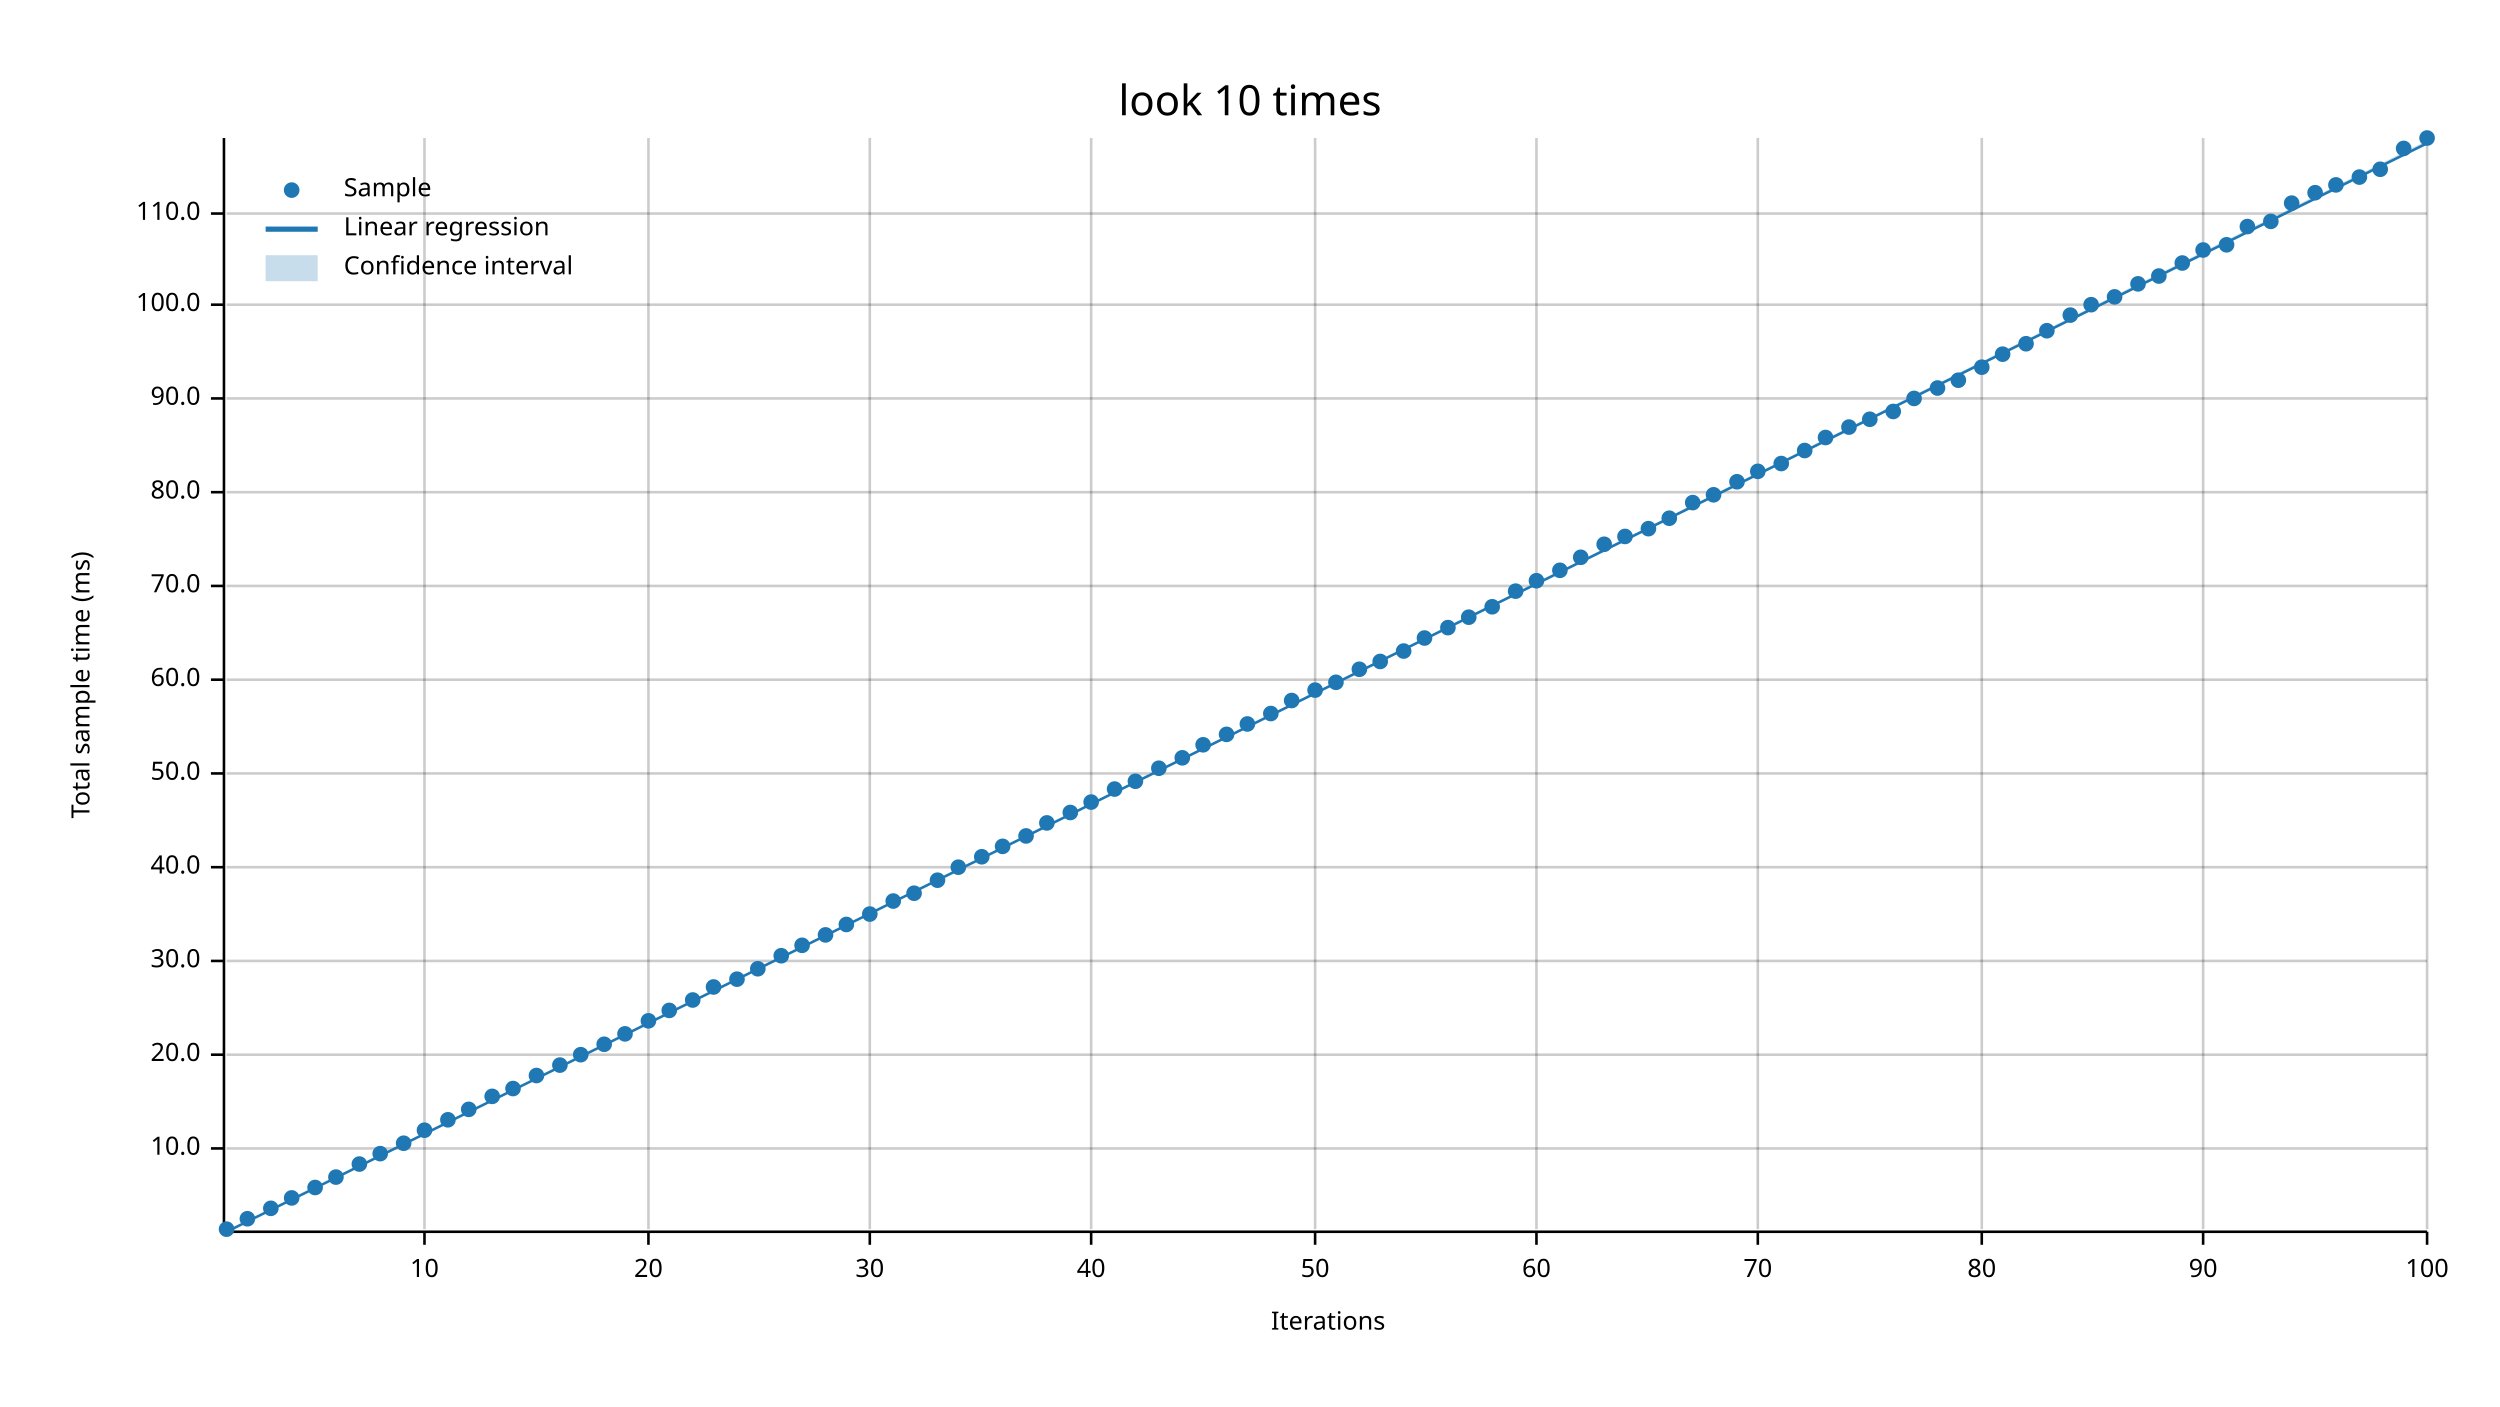
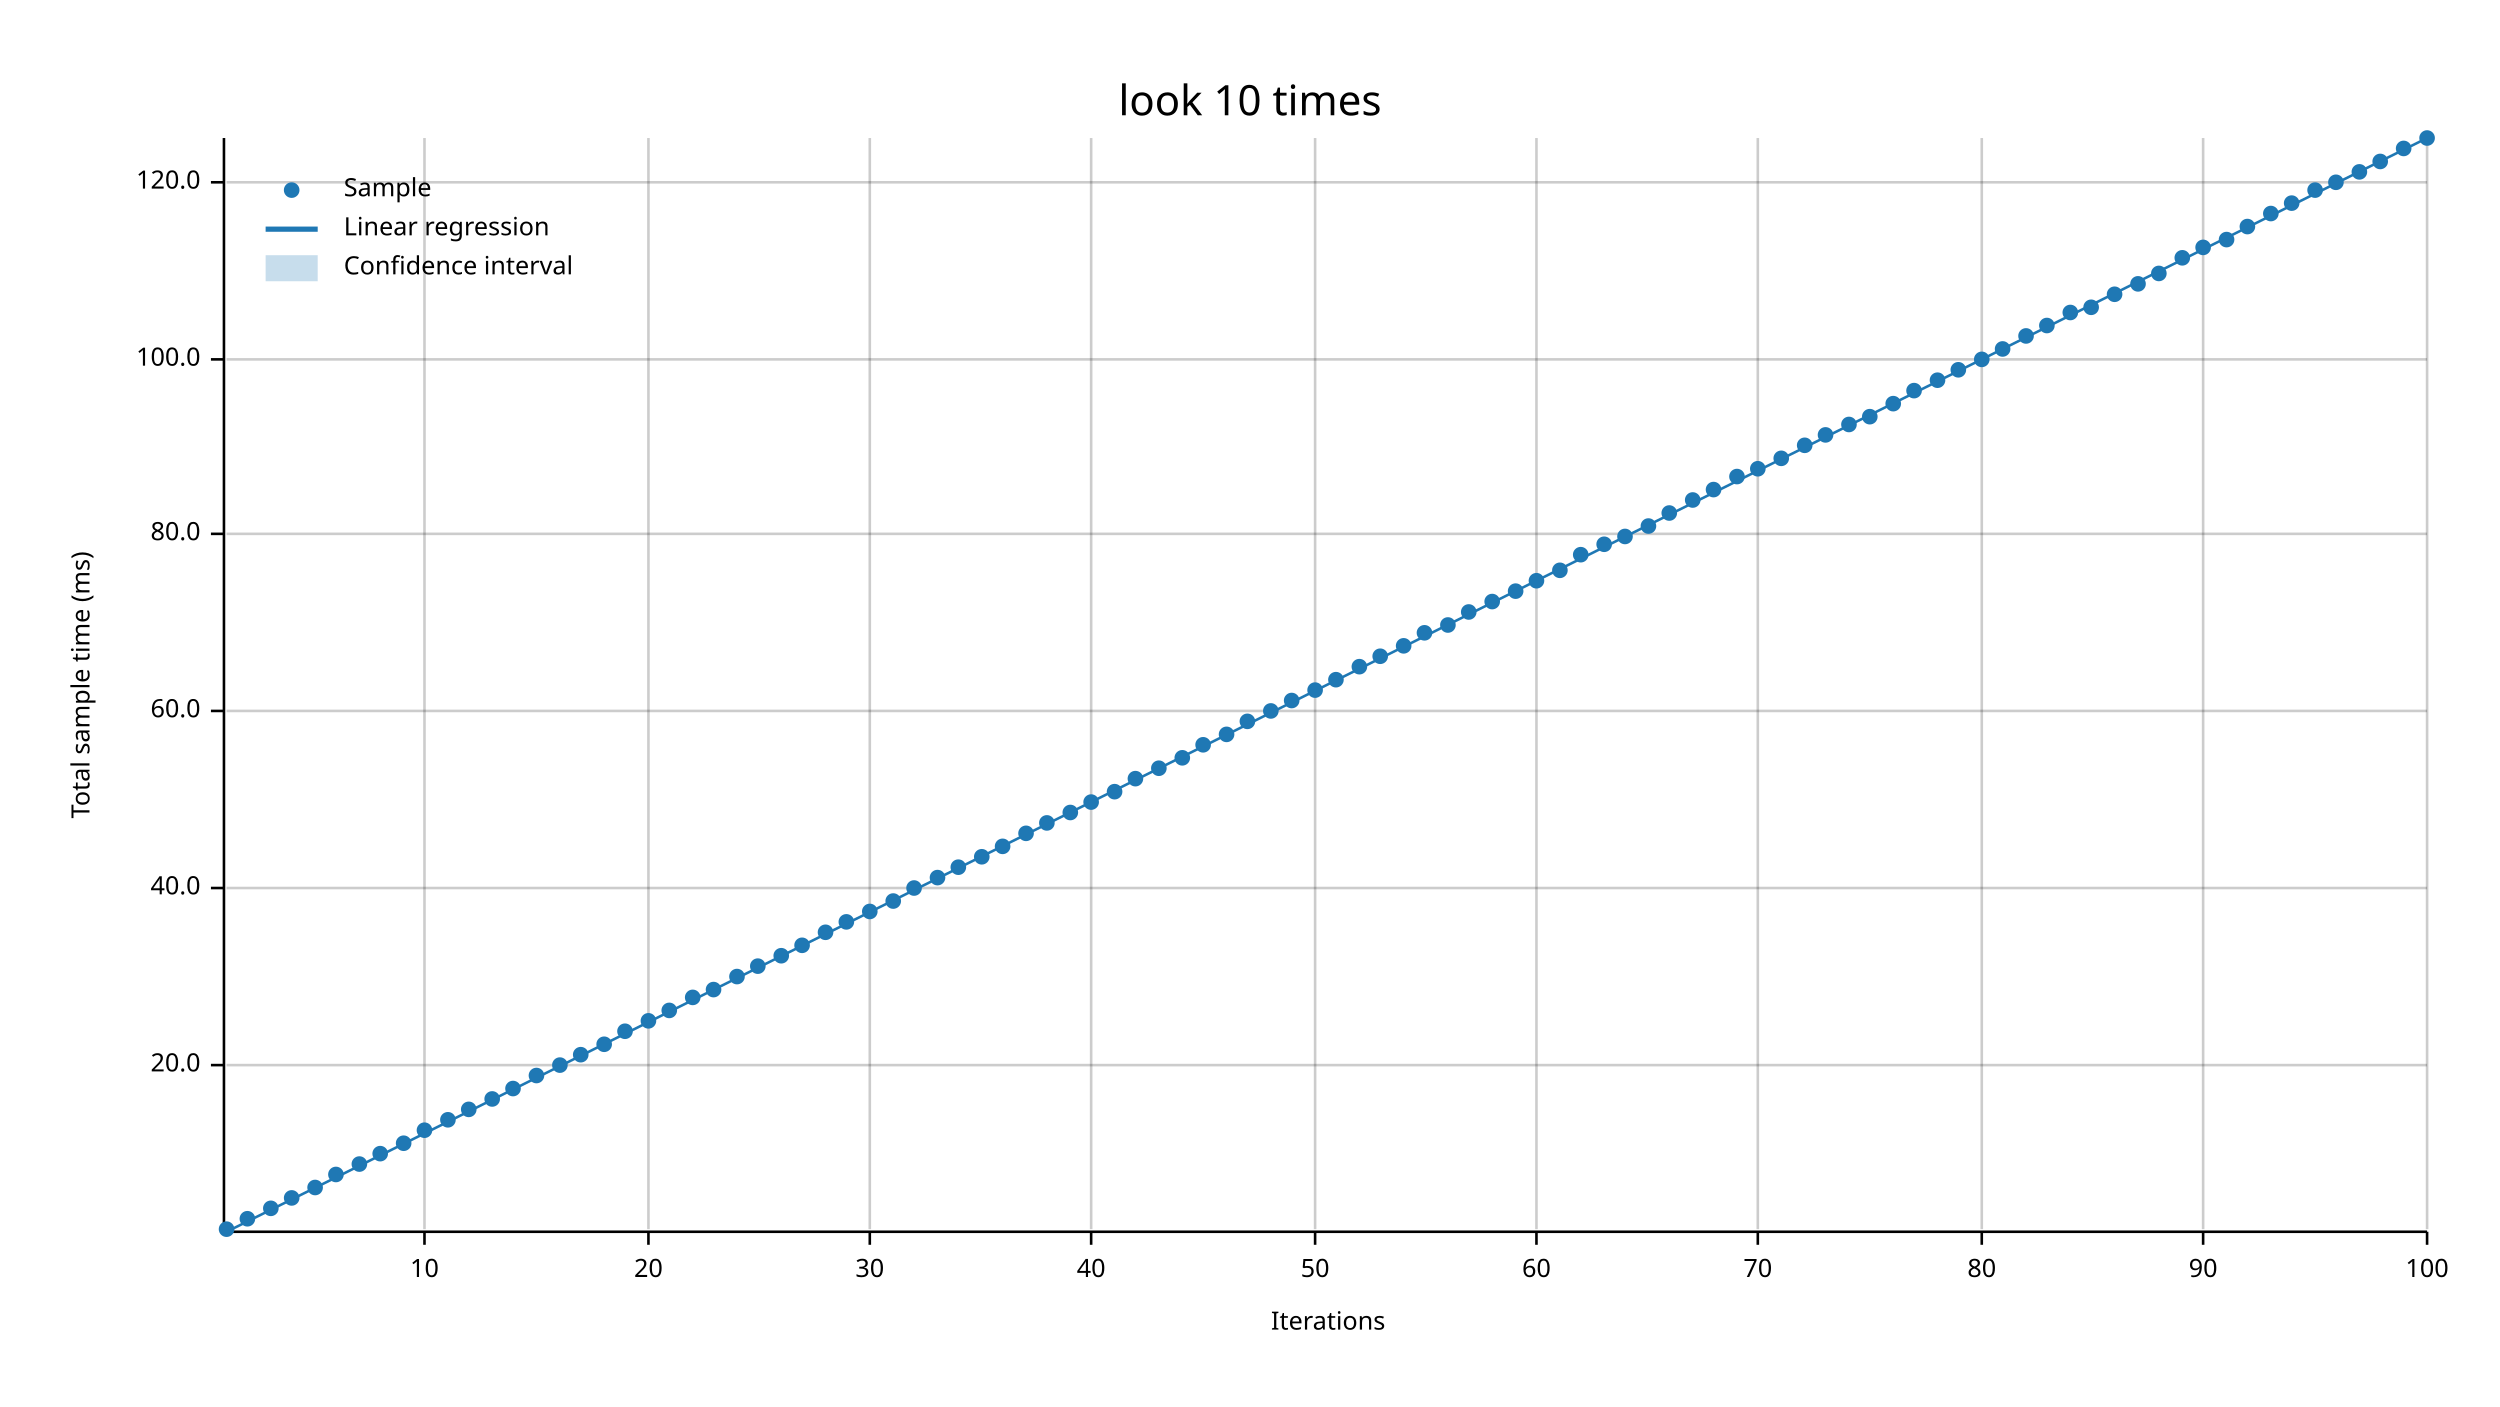
<svg xmlns="http://www.w3.org/2000/svg" width="960" height="540" viewBox="0 0 960 540">
  <text x="480" y="32" dy="0.76em" text-anchor="middle" font-family="sans-serif" font-size="16.129" opacity="1" fill="#000000">
look 10 times
</text>
  <text x="27" y="263" dy="0.76em" text-anchor="middle" font-family="sans-serif" font-size="9.677" opacity="1" fill="#000000" transform="rotate(270, 27, 263)">
Total sample time (ms)
</text>
  <text x="510" y="513" dy="-0.5ex" text-anchor="middle" font-family="sans-serif" font-size="9.677" opacity="1" fill="#000000">
Iterations
</text>
  <line opacity="0.2" stroke="#000000" stroke-width="1" x1="163" y1="472" x2="163" y2="53" />
  <line opacity="0.2" stroke="#000000" stroke-width="1" x1="249" y1="472" x2="249" y2="53" />
  <line opacity="0.2" stroke="#000000" stroke-width="1" x1="334" y1="472" x2="334" y2="53" />
  <line opacity="0.2" stroke="#000000" stroke-width="1" x1="419" y1="472" x2="419" y2="53" />
  <line opacity="0.2" stroke="#000000" stroke-width="1" x1="505" y1="472" x2="505" y2="53" />
  <line opacity="0.2" stroke="#000000" stroke-width="1" x1="590" y1="472" x2="590" y2="53" />
  <line opacity="0.2" stroke="#000000" stroke-width="1" x1="675" y1="472" x2="675" y2="53" />
  <line opacity="0.2" stroke="#000000" stroke-width="1" x1="761" y1="472" x2="761" y2="53" />
  <line opacity="0.2" stroke="#000000" stroke-width="1" x1="846" y1="472" x2="846" y2="53" />
  <line opacity="0.2" stroke="#000000" stroke-width="1" x1="932" y1="472" x2="932" y2="53" />
-   <line opacity="0.2" stroke="#000000" stroke-width="1" x1="87" y1="441" x2="932" y2="441" />
-   <line opacity="0.2" stroke="#000000" stroke-width="1" x1="87" y1="405" x2="932" y2="405" />
-   <line opacity="0.2" stroke="#000000" stroke-width="1" x1="87" y1="369" x2="932" y2="369" />
-   <line opacity="0.2" stroke="#000000" stroke-width="1" x1="87" y1="333" x2="932" y2="333" />
-   <line opacity="0.2" stroke="#000000" stroke-width="1" x1="87" y1="297" x2="932" y2="297" />
-   <line opacity="0.2" stroke="#000000" stroke-width="1" x1="87" y1="261" x2="932" y2="261" />
-   <line opacity="0.2" stroke="#000000" stroke-width="1" x1="87" y1="225" x2="932" y2="225" />
-   <line opacity="0.2" stroke="#000000" stroke-width="1" x1="87" y1="189" x2="932" y2="189" />
-   <line opacity="0.2" stroke="#000000" stroke-width="1" x1="87" y1="153" x2="932" y2="153" />
-   <line opacity="0.2" stroke="#000000" stroke-width="1" x1="87" y1="117" x2="932" y2="117" />
-   <line opacity="0.2" stroke="#000000" stroke-width="1" x1="87" y1="82" x2="932" y2="82" />
+   <line opacity="0.2" stroke="#000000" stroke-width="1" x1="87" y1="409" x2="932" y2="409" />
+   <line opacity="0.2" stroke="#000000" stroke-width="1" x1="87" y1="341" x2="932" y2="341" />
+   <line opacity="0.2" stroke="#000000" stroke-width="1" x1="87" y1="273" x2="932" y2="273" />
+   <line opacity="0.2" stroke="#000000" stroke-width="1" x1="87" y1="205" x2="932" y2="205" />
+   <line opacity="0.2" stroke="#000000" stroke-width="1" x1="87" y1="138" x2="932" y2="138" />
+   <line opacity="0.2" stroke="#000000" stroke-width="1" x1="87" y1="70" x2="932" y2="70" />
  <polyline fill="none" opacity="1" stroke="#000000" stroke-width="1" points="86,53 86,472 " />
-   <text x="77" y="441" dy="0.5ex" text-anchor="end" font-family="sans-serif" font-size="9.677" opacity="1" fill="#000000">
- 10.0
- </text>
-   <polyline fill="none" opacity="1" stroke="#000000" stroke-width="1" points="81,441 86,441 " />
-   <text x="77" y="405" dy="0.5ex" text-anchor="end" font-family="sans-serif" font-size="9.677" opacity="1" fill="#000000">
+   <text x="77" y="409" dy="0.5ex" text-anchor="end" font-family="sans-serif" font-size="9.677" opacity="1" fill="#000000">
20.0
</text>
-   <polyline fill="none" opacity="1" stroke="#000000" stroke-width="1" points="81,405 86,405 " />
-   <text x="77" y="369" dy="0.5ex" text-anchor="end" font-family="sans-serif" font-size="9.677" opacity="1" fill="#000000">
- 30.0
- </text>
-   <polyline fill="none" opacity="1" stroke="#000000" stroke-width="1" points="81,369 86,369 " />
-   <text x="77" y="333" dy="0.5ex" text-anchor="end" font-family="sans-serif" font-size="9.677" opacity="1" fill="#000000">
+   <polyline fill="none" opacity="1" stroke="#000000" stroke-width="1" points="81,409 86,409 " />
+   <text x="77" y="341" dy="0.5ex" text-anchor="end" font-family="sans-serif" font-size="9.677" opacity="1" fill="#000000">
40.0
</text>
-   <polyline fill="none" opacity="1" stroke="#000000" stroke-width="1" points="81,333 86,333 " />
-   <text x="77" y="297" dy="0.5ex" text-anchor="end" font-family="sans-serif" font-size="9.677" opacity="1" fill="#000000">
- 50.0
- </text>
-   <polyline fill="none" opacity="1" stroke="#000000" stroke-width="1" points="81,297 86,297 " />
-   <text x="77" y="261" dy="0.5ex" text-anchor="end" font-family="sans-serif" font-size="9.677" opacity="1" fill="#000000">
+   <polyline fill="none" opacity="1" stroke="#000000" stroke-width="1" points="81,341 86,341 " />
+   <text x="77" y="273" dy="0.5ex" text-anchor="end" font-family="sans-serif" font-size="9.677" opacity="1" fill="#000000">
60.0
</text>
-   <polyline fill="none" opacity="1" stroke="#000000" stroke-width="1" points="81,261 86,261 " />
-   <text x="77" y="225" dy="0.5ex" text-anchor="end" font-family="sans-serif" font-size="9.677" opacity="1" fill="#000000">
- 70.0
- </text>
-   <polyline fill="none" opacity="1" stroke="#000000" stroke-width="1" points="81,225 86,225 " />
-   <text x="77" y="189" dy="0.5ex" text-anchor="end" font-family="sans-serif" font-size="9.677" opacity="1" fill="#000000">
+   <polyline fill="none" opacity="1" stroke="#000000" stroke-width="1" points="81,273 86,273 " />
+   <text x="77" y="205" dy="0.5ex" text-anchor="end" font-family="sans-serif" font-size="9.677" opacity="1" fill="#000000">
80.0
</text>
-   <polyline fill="none" opacity="1" stroke="#000000" stroke-width="1" points="81,189 86,189 " />
-   <text x="77" y="153" dy="0.5ex" text-anchor="end" font-family="sans-serif" font-size="9.677" opacity="1" fill="#000000">
- 90.0
- </text>
-   <polyline fill="none" opacity="1" stroke="#000000" stroke-width="1" points="81,153 86,153 " />
-   <text x="77" y="117" dy="0.5ex" text-anchor="end" font-family="sans-serif" font-size="9.677" opacity="1" fill="#000000">
+   <polyline fill="none" opacity="1" stroke="#000000" stroke-width="1" points="81,205 86,205 " />
+   <text x="77" y="138" dy="0.5ex" text-anchor="end" font-family="sans-serif" font-size="9.677" opacity="1" fill="#000000">
100.0
</text>
-   <polyline fill="none" opacity="1" stroke="#000000" stroke-width="1" points="81,117 86,117 " />
-   <text x="77" y="82" dy="0.5ex" text-anchor="end" font-family="sans-serif" font-size="9.677" opacity="1" fill="#000000">
- 110.0
- </text>
-   <polyline fill="none" opacity="1" stroke="#000000" stroke-width="1" points="81,82 86,82 " />
+   <polyline fill="none" opacity="1" stroke="#000000" stroke-width="1" points="81,138 86,138 " />
+   <text x="77" y="70" dy="0.5ex" text-anchor="end" font-family="sans-serif" font-size="9.677" opacity="1" fill="#000000">
+ 120.0
+ </text>
+   <polyline fill="none" opacity="1" stroke="#000000" stroke-width="1" points="81,70 86,70 " />
  <polyline fill="none" opacity="1" stroke="#000000" stroke-width="1" points="87,473 932,473 " />
  <text x="163" y="483" dy="0.76em" text-anchor="middle" font-family="sans-serif" font-size="9.677" opacity="1" fill="#000000">
10
</text>
  <polyline fill="none" opacity="1" stroke="#000000" stroke-width="1" points="163,473 163,478 " />
  <text x="249" y="483" dy="0.76em" text-anchor="middle" font-family="sans-serif" font-size="9.677" opacity="1" fill="#000000">
20
</text>
  <polyline fill="none" opacity="1" stroke="#000000" stroke-width="1" points="249,473 249,478 " />
  <text x="334" y="483" dy="0.76em" text-anchor="middle" font-family="sans-serif" font-size="9.677" opacity="1" fill="#000000">
30
</text>
  <polyline fill="none" opacity="1" stroke="#000000" stroke-width="1" points="334,473 334,478 " />
  <text x="419" y="483" dy="0.76em" text-anchor="middle" font-family="sans-serif" font-size="9.677" opacity="1" fill="#000000">
40
</text>
  <polyline fill="none" opacity="1" stroke="#000000" stroke-width="1" points="419,473 419,478 " />
  <text x="505" y="483" dy="0.76em" text-anchor="middle" font-family="sans-serif" font-size="9.677" opacity="1" fill="#000000">
50
</text>
  <polyline fill="none" opacity="1" stroke="#000000" stroke-width="1" points="505,473 505,478 " />
  <text x="590" y="483" dy="0.76em" text-anchor="middle" font-family="sans-serif" font-size="9.677" opacity="1" fill="#000000">
60
</text>
  <polyline fill="none" opacity="1" stroke="#000000" stroke-width="1" points="590,473 590,478 " />
  <text x="675" y="483" dy="0.76em" text-anchor="middle" font-family="sans-serif" font-size="9.677" opacity="1" fill="#000000">
70
</text>
  <polyline fill="none" opacity="1" stroke="#000000" stroke-width="1" points="675,473 675,478 " />
  <text x="761" y="483" dy="0.76em" text-anchor="middle" font-family="sans-serif" font-size="9.677" opacity="1" fill="#000000">
80
</text>
  <polyline fill="none" opacity="1" stroke="#000000" stroke-width="1" points="761,473 761,478 " />
  <text x="846" y="483" dy="0.76em" text-anchor="middle" font-family="sans-serif" font-size="9.677" opacity="1" fill="#000000">
90
</text>
  <polyline fill="none" opacity="1" stroke="#000000" stroke-width="1" points="846,473 846,478 " />
  <text x="932" y="483" dy="0.76em" text-anchor="middle" font-family="sans-serif" font-size="9.677" opacity="1" fill="#000000">
100
</text>
  <polyline fill="none" opacity="1" stroke="#000000" stroke-width="1" points="932,473 932,478 " />
  <circle cx="87" cy="472" r="3" opacity="1" fill="#1F78B4" stroke="none" stroke-width="1" />
  <circle cx="95" cy="468" r="3" opacity="1" fill="#1F78B4" stroke="none" stroke-width="1" />
  <circle cx="104" cy="464" r="3" opacity="1" fill="#1F78B4" stroke="none" stroke-width="1" />
  <circle cx="112" cy="460" r="3" opacity="1" fill="#1F78B4" stroke="none" stroke-width="1" />
  <circle cx="121" cy="456" r="3" opacity="1" fill="#1F78B4" stroke="none" stroke-width="1" />
-   <circle cx="129" cy="452" r="3" opacity="1" fill="#1F78B4" stroke="none" stroke-width="1" />
+   <circle cx="129" cy="451" r="3" opacity="1" fill="#1F78B4" stroke="none" stroke-width="1" />
  <circle cx="138" cy="447" r="3" opacity="1" fill="#1F78B4" stroke="none" stroke-width="1" />
  <circle cx="146" cy="443" r="3" opacity="1" fill="#1F78B4" stroke="none" stroke-width="1" />
  <circle cx="155" cy="439" r="3" opacity="1" fill="#1F78B4" stroke="none" stroke-width="1" />
  <circle cx="163" cy="434" r="3" opacity="1" fill="#1F78B4" stroke="none" stroke-width="1" />
  <circle cx="172" cy="430" r="3" opacity="1" fill="#1F78B4" stroke="none" stroke-width="1" />
  <circle cx="180" cy="426" r="3" opacity="1" fill="#1F78B4" stroke="none" stroke-width="1" />
-   <circle cx="189" cy="421" r="3" opacity="1" fill="#1F78B4" stroke="none" stroke-width="1" />
+   <circle cx="189" cy="422" r="3" opacity="1" fill="#1F78B4" stroke="none" stroke-width="1" />
  <circle cx="197" cy="418" r="3" opacity="1" fill="#1F78B4" stroke="none" stroke-width="1" />
  <circle cx="206" cy="413" r="3" opacity="1" fill="#1F78B4" stroke="none" stroke-width="1" />
  <circle cx="215" cy="409" r="3" opacity="1" fill="#1F78B4" stroke="none" stroke-width="1" />
  <circle cx="223" cy="405" r="3" opacity="1" fill="#1F78B4" stroke="none" stroke-width="1" />
  <circle cx="232" cy="401" r="3" opacity="1" fill="#1F78B4" stroke="none" stroke-width="1" />
-   <circle cx="240" cy="397" r="3" opacity="1" fill="#1F78B4" stroke="none" stroke-width="1" />
+   <circle cx="240" cy="396" r="3" opacity="1" fill="#1F78B4" stroke="none" stroke-width="1" />
  <circle cx="249" cy="392" r="3" opacity="1" fill="#1F78B4" stroke="none" stroke-width="1" />
  <circle cx="257" cy="388" r="3" opacity="1" fill="#1F78B4" stroke="none" stroke-width="1" />
-   <circle cx="266" cy="384" r="3" opacity="1" fill="#1F78B4" stroke="none" stroke-width="1" />
-   <circle cx="274" cy="379" r="3" opacity="1" fill="#1F78B4" stroke="none" stroke-width="1" />
-   <circle cx="283" cy="376" r="3" opacity="1" fill="#1F78B4" stroke="none" stroke-width="1" />
-   <circle cx="291" cy="372" r="3" opacity="1" fill="#1F78B4" stroke="none" stroke-width="1" />
+   <circle cx="266" cy="383" r="3" opacity="1" fill="#1F78B4" stroke="none" stroke-width="1" />
+   <circle cx="274" cy="380" r="3" opacity="1" fill="#1F78B4" stroke="none" stroke-width="1" />
+   <circle cx="283" cy="375" r="3" opacity="1" fill="#1F78B4" stroke="none" stroke-width="1" />
+   <circle cx="291" cy="371" r="3" opacity="1" fill="#1F78B4" stroke="none" stroke-width="1" />
  <circle cx="300" cy="367" r="3" opacity="1" fill="#1F78B4" stroke="none" stroke-width="1" />
  <circle cx="308" cy="363" r="3" opacity="1" fill="#1F78B4" stroke="none" stroke-width="1" />
-   <circle cx="317" cy="359" r="3" opacity="1" fill="#1F78B4" stroke="none" stroke-width="1" />
-   <circle cx="325" cy="355" r="3" opacity="1" fill="#1F78B4" stroke="none" stroke-width="1" />
-   <circle cx="334" cy="351" r="3" opacity="1" fill="#1F78B4" stroke="none" stroke-width="1" />
+   <circle cx="317" cy="358" r="3" opacity="1" fill="#1F78B4" stroke="none" stroke-width="1" />
+   <circle cx="325" cy="354" r="3" opacity="1" fill="#1F78B4" stroke="none" stroke-width="1" />
+   <circle cx="334" cy="350" r="3" opacity="1" fill="#1F78B4" stroke="none" stroke-width="1" />
  <circle cx="343" cy="346" r="3" opacity="1" fill="#1F78B4" stroke="none" stroke-width="1" />
-   <circle cx="351" cy="343" r="3" opacity="1" fill="#1F78B4" stroke="none" stroke-width="1" />
-   <circle cx="360" cy="338" r="3" opacity="1" fill="#1F78B4" stroke="none" stroke-width="1" />
+   <circle cx="351" cy="341" r="3" opacity="1" fill="#1F78B4" stroke="none" stroke-width="1" />
+   <circle cx="360" cy="337" r="3" opacity="1" fill="#1F78B4" stroke="none" stroke-width="1" />
  <circle cx="368" cy="333" r="3" opacity="1" fill="#1F78B4" stroke="none" stroke-width="1" />
  <circle cx="377" cy="329" r="3" opacity="1" fill="#1F78B4" stroke="none" stroke-width="1" />
  <circle cx="385" cy="325" r="3" opacity="1" fill="#1F78B4" stroke="none" stroke-width="1" />
-   <circle cx="394" cy="321" r="3" opacity="1" fill="#1F78B4" stroke="none" stroke-width="1" />
+   <circle cx="394" cy="320" r="3" opacity="1" fill="#1F78B4" stroke="none" stroke-width="1" />
  <circle cx="402" cy="316" r="3" opacity="1" fill="#1F78B4" stroke="none" stroke-width="1" />
  <circle cx="411" cy="312" r="3" opacity="1" fill="#1F78B4" stroke="none" stroke-width="1" />
  <circle cx="419" cy="308" r="3" opacity="1" fill="#1F78B4" stroke="none" stroke-width="1" />
-   <circle cx="428" cy="303" r="3" opacity="1" fill="#1F78B4" stroke="none" stroke-width="1" />
-   <circle cx="436" cy="300" r="3" opacity="1" fill="#1F78B4" stroke="none" stroke-width="1" />
+   <circle cx="428" cy="304" r="3" opacity="1" fill="#1F78B4" stroke="none" stroke-width="1" />
+   <circle cx="436" cy="299" r="3" opacity="1" fill="#1F78B4" stroke="none" stroke-width="1" />
  <circle cx="445" cy="295" r="3" opacity="1" fill="#1F78B4" stroke="none" stroke-width="1" />
  <circle cx="454" cy="291" r="3" opacity="1" fill="#1F78B4" stroke="none" stroke-width="1" />
  <circle cx="462" cy="286" r="3" opacity="1" fill="#1F78B4" stroke="none" stroke-width="1" />
  <circle cx="471" cy="282" r="3" opacity="1" fill="#1F78B4" stroke="none" stroke-width="1" />
-   <circle cx="479" cy="278" r="3" opacity="1" fill="#1F78B4" stroke="none" stroke-width="1" />
-   <circle cx="488" cy="274" r="3" opacity="1" fill="#1F78B4" stroke="none" stroke-width="1" />
+   <circle cx="479" cy="277" r="3" opacity="1" fill="#1F78B4" stroke="none" stroke-width="1" />
+   <circle cx="488" cy="273" r="3" opacity="1" fill="#1F78B4" stroke="none" stroke-width="1" />
  <circle cx="496" cy="269" r="3" opacity="1" fill="#1F78B4" stroke="none" stroke-width="1" />
  <circle cx="505" cy="265" r="3" opacity="1" fill="#1F78B4" stroke="none" stroke-width="1" />
-   <circle cx="513" cy="262" r="3" opacity="1" fill="#1F78B4" stroke="none" stroke-width="1" />
-   <circle cx="522" cy="257" r="3" opacity="1" fill="#1F78B4" stroke="none" stroke-width="1" />
-   <circle cx="530" cy="254" r="3" opacity="1" fill="#1F78B4" stroke="none" stroke-width="1" />
-   <circle cx="539" cy="250" r="3" opacity="1" fill="#1F78B4" stroke="none" stroke-width="1" />
-   <circle cx="547" cy="245" r="3" opacity="1" fill="#1F78B4" stroke="none" stroke-width="1" />
-   <circle cx="556" cy="241" r="3" opacity="1" fill="#1F78B4" stroke="none" stroke-width="1" />
-   <circle cx="564" cy="237" r="3" opacity="1" fill="#1F78B4" stroke="none" stroke-width="1" />
-   <circle cx="573" cy="233" r="3" opacity="1" fill="#1F78B4" stroke="none" stroke-width="1" />
+   <circle cx="513" cy="261" r="3" opacity="1" fill="#1F78B4" stroke="none" stroke-width="1" />
+   <circle cx="522" cy="256" r="3" opacity="1" fill="#1F78B4" stroke="none" stroke-width="1" />
+   <circle cx="530" cy="252" r="3" opacity="1" fill="#1F78B4" stroke="none" stroke-width="1" />
+   <circle cx="539" cy="248" r="3" opacity="1" fill="#1F78B4" stroke="none" stroke-width="1" />
+   <circle cx="547" cy="243" r="3" opacity="1" fill="#1F78B4" stroke="none" stroke-width="1" />
+   <circle cx="556" cy="240" r="3" opacity="1" fill="#1F78B4" stroke="none" stroke-width="1" />
+   <circle cx="564" cy="235" r="3" opacity="1" fill="#1F78B4" stroke="none" stroke-width="1" />
+   <circle cx="573" cy="231" r="3" opacity="1" fill="#1F78B4" stroke="none" stroke-width="1" />
  <circle cx="582" cy="227" r="3" opacity="1" fill="#1F78B4" stroke="none" stroke-width="1" />
  <circle cx="590" cy="223" r="3" opacity="1" fill="#1F78B4" stroke="none" stroke-width="1" />
  <circle cx="599" cy="219" r="3" opacity="1" fill="#1F78B4" stroke="none" stroke-width="1" />
-   <circle cx="607" cy="214" r="3" opacity="1" fill="#1F78B4" stroke="none" stroke-width="1" />
+   <circle cx="607" cy="213" r="3" opacity="1" fill="#1F78B4" stroke="none" stroke-width="1" />
  <circle cx="616" cy="209" r="3" opacity="1" fill="#1F78B4" stroke="none" stroke-width="1" />
  <circle cx="624" cy="206" r="3" opacity="1" fill="#1F78B4" stroke="none" stroke-width="1" />
-   <circle cx="633" cy="203" r="3" opacity="1" fill="#1F78B4" stroke="none" stroke-width="1" />
-   <circle cx="641" cy="199" r="3" opacity="1" fill="#1F78B4" stroke="none" stroke-width="1" />
-   <circle cx="650" cy="193" r="3" opacity="1" fill="#1F78B4" stroke="none" stroke-width="1" />
-   <circle cx="658" cy="190" r="3" opacity="1" fill="#1F78B4" stroke="none" stroke-width="1" />
-   <circle cx="667" cy="185" r="3" opacity="1" fill="#1F78B4" stroke="none" stroke-width="1" />
-   <circle cx="675" cy="181" r="3" opacity="1" fill="#1F78B4" stroke="none" stroke-width="1" />
-   <circle cx="684" cy="178" r="3" opacity="1" fill="#1F78B4" stroke="none" stroke-width="1" />
-   <circle cx="693" cy="173" r="3" opacity="1" fill="#1F78B4" stroke="none" stroke-width="1" />
-   <circle cx="701" cy="168" r="3" opacity="1" fill="#1F78B4" stroke="none" stroke-width="1" />
-   <circle cx="710" cy="164" r="3" opacity="1" fill="#1F78B4" stroke="none" stroke-width="1" />
-   <circle cx="718" cy="161" r="3" opacity="1" fill="#1F78B4" stroke="none" stroke-width="1" />
-   <circle cx="727" cy="158" r="3" opacity="1" fill="#1F78B4" stroke="none" stroke-width="1" />
-   <circle cx="735" cy="153" r="3" opacity="1" fill="#1F78B4" stroke="none" stroke-width="1" />
-   <circle cx="744" cy="149" r="3" opacity="1" fill="#1F78B4" stroke="none" stroke-width="1" />
-   <circle cx="752" cy="146" r="3" opacity="1" fill="#1F78B4" stroke="none" stroke-width="1" />
-   <circle cx="761" cy="141" r="3" opacity="1" fill="#1F78B4" stroke="none" stroke-width="1" />
-   <circle cx="769" cy="136" r="3" opacity="1" fill="#1F78B4" stroke="none" stroke-width="1" />
-   <circle cx="778" cy="132" r="3" opacity="1" fill="#1F78B4" stroke="none" stroke-width="1" />
-   <circle cx="786" cy="127" r="3" opacity="1" fill="#1F78B4" stroke="none" stroke-width="1" />
-   <circle cx="795" cy="121" r="3" opacity="1" fill="#1F78B4" stroke="none" stroke-width="1" />
-   <circle cx="803" cy="117" r="3" opacity="1" fill="#1F78B4" stroke="none" stroke-width="1" />
-   <circle cx="812" cy="114" r="3" opacity="1" fill="#1F78B4" stroke="none" stroke-width="1" />
+   <circle cx="633" cy="202" r="3" opacity="1" fill="#1F78B4" stroke="none" stroke-width="1" />
+   <circle cx="641" cy="197" r="3" opacity="1" fill="#1F78B4" stroke="none" stroke-width="1" />
+   <circle cx="650" cy="192" r="3" opacity="1" fill="#1F78B4" stroke="none" stroke-width="1" />
+   <circle cx="658" cy="188" r="3" opacity="1" fill="#1F78B4" stroke="none" stroke-width="1" />
+   <circle cx="667" cy="183" r="3" opacity="1" fill="#1F78B4" stroke="none" stroke-width="1" />
+   <circle cx="675" cy="180" r="3" opacity="1" fill="#1F78B4" stroke="none" stroke-width="1" />
+   <circle cx="684" cy="176" r="3" opacity="1" fill="#1F78B4" stroke="none" stroke-width="1" />
+   <circle cx="693" cy="171" r="3" opacity="1" fill="#1F78B4" stroke="none" stroke-width="1" />
+   <circle cx="701" cy="167" r="3" opacity="1" fill="#1F78B4" stroke="none" stroke-width="1" />
+   <circle cx="710" cy="163" r="3" opacity="1" fill="#1F78B4" stroke="none" stroke-width="1" />
+   <circle cx="718" cy="160" r="3" opacity="1" fill="#1F78B4" stroke="none" stroke-width="1" />
+   <circle cx="727" cy="155" r="3" opacity="1" fill="#1F78B4" stroke="none" stroke-width="1" />
+   <circle cx="735" cy="150" r="3" opacity="1" fill="#1F78B4" stroke="none" stroke-width="1" />
+   <circle cx="744" cy="146" r="3" opacity="1" fill="#1F78B4" stroke="none" stroke-width="1" />
+   <circle cx="752" cy="142" r="3" opacity="1" fill="#1F78B4" stroke="none" stroke-width="1" />
+   <circle cx="761" cy="138" r="3" opacity="1" fill="#1F78B4" stroke="none" stroke-width="1" />
+   <circle cx="769" cy="134" r="3" opacity="1" fill="#1F78B4" stroke="none" stroke-width="1" />
+   <circle cx="778" cy="129" r="3" opacity="1" fill="#1F78B4" stroke="none" stroke-width="1" />
+   <circle cx="786" cy="125" r="3" opacity="1" fill="#1F78B4" stroke="none" stroke-width="1" />
+   <circle cx="795" cy="120" r="3" opacity="1" fill="#1F78B4" stroke="none" stroke-width="1" />
+   <circle cx="803" cy="118" r="3" opacity="1" fill="#1F78B4" stroke="none" stroke-width="1" />
+   <circle cx="812" cy="113" r="3" opacity="1" fill="#1F78B4" stroke="none" stroke-width="1" />
  <circle cx="821" cy="109" r="3" opacity="1" fill="#1F78B4" stroke="none" stroke-width="1" />
-   <circle cx="829" cy="106" r="3" opacity="1" fill="#1F78B4" stroke="none" stroke-width="1" />
-   <circle cx="838" cy="101" r="3" opacity="1" fill="#1F78B4" stroke="none" stroke-width="1" />
-   <circle cx="846" cy="96" r="3" opacity="1" fill="#1F78B4" stroke="none" stroke-width="1" />
-   <circle cx="855" cy="94" r="3" opacity="1" fill="#1F78B4" stroke="none" stroke-width="1" />
+   <circle cx="829" cy="105" r="3" opacity="1" fill="#1F78B4" stroke="none" stroke-width="1" />
+   <circle cx="838" cy="99" r="3" opacity="1" fill="#1F78B4" stroke="none" stroke-width="1" />
+   <circle cx="846" cy="95" r="3" opacity="1" fill="#1F78B4" stroke="none" stroke-width="1" />
+   <circle cx="855" cy="92" r="3" opacity="1" fill="#1F78B4" stroke="none" stroke-width="1" />
  <circle cx="863" cy="87" r="3" opacity="1" fill="#1F78B4" stroke="none" stroke-width="1" />
-   <circle cx="872" cy="85" r="3" opacity="1" fill="#1F78B4" stroke="none" stroke-width="1" />
+   <circle cx="872" cy="82" r="3" opacity="1" fill="#1F78B4" stroke="none" stroke-width="1" />
  <circle cx="880" cy="78" r="3" opacity="1" fill="#1F78B4" stroke="none" stroke-width="1" />
-   <circle cx="889" cy="74" r="3" opacity="1" fill="#1F78B4" stroke="none" stroke-width="1" />
-   <circle cx="897" cy="71" r="3" opacity="1" fill="#1F78B4" stroke="none" stroke-width="1" />
-   <circle cx="906" cy="68" r="3" opacity="1" fill="#1F78B4" stroke="none" stroke-width="1" />
-   <circle cx="914" cy="65" r="3" opacity="1" fill="#1F78B4" stroke="none" stroke-width="1" />
+   <circle cx="889" cy="73" r="3" opacity="1" fill="#1F78B4" stroke="none" stroke-width="1" />
+   <circle cx="897" cy="70" r="3" opacity="1" fill="#1F78B4" stroke="none" stroke-width="1" />
+   <circle cx="906" cy="66" r="3" opacity="1" fill="#1F78B4" stroke="none" stroke-width="1" />
+   <circle cx="914" cy="62" r="3" opacity="1" fill="#1F78B4" stroke="none" stroke-width="1" />
  <circle cx="923" cy="57" r="3" opacity="1" fill="#1F78B4" stroke="none" stroke-width="1" />
  <circle cx="932" cy="53" r="3" opacity="1" fill="#1F78B4" stroke="none" stroke-width="1" />
-   <polyline fill="none" opacity="1" stroke="#1F78B4" stroke-width="1" points="87,473 932,55 " />
-   <polygon opacity="0.25" fill="#1F78B4" points="87,473 932,55 932,54 " />
+   <polyline fill="none" opacity="1" stroke="#1F78B4" stroke-width="1" points="87,473 932,53 " />
+   <polygon opacity="0.25" fill="#1F78B4" points="87,473 932,53 932,53 " />
  <text x="132" y="68" dy="0.76em" text-anchor="start" font-family="sans-serif" font-size="9.677" opacity="1" fill="#000000">
Sample
</text>
  <text x="132" y="83" dy="0.76em" text-anchor="start" font-family="sans-serif" font-size="9.677" opacity="1" fill="#000000">
Linear regression
</text>
  <text x="132" y="98" dy="0.76em" text-anchor="start" font-family="sans-serif" font-size="9.677" opacity="1" fill="#000000">
Confidence interval
</text>
  <circle cx="112" cy="73" r="3" opacity="1" fill="#1F78B4" stroke="none" stroke-width="1" />
  <polyline fill="none" opacity="1" stroke="#1F78B4" stroke-width="2" points="102,88 122,88 " />
  <rect x="102" y="98" width="20" height="10" opacity="0.25" fill="#1F78B4" stroke="none" />
</svg>
